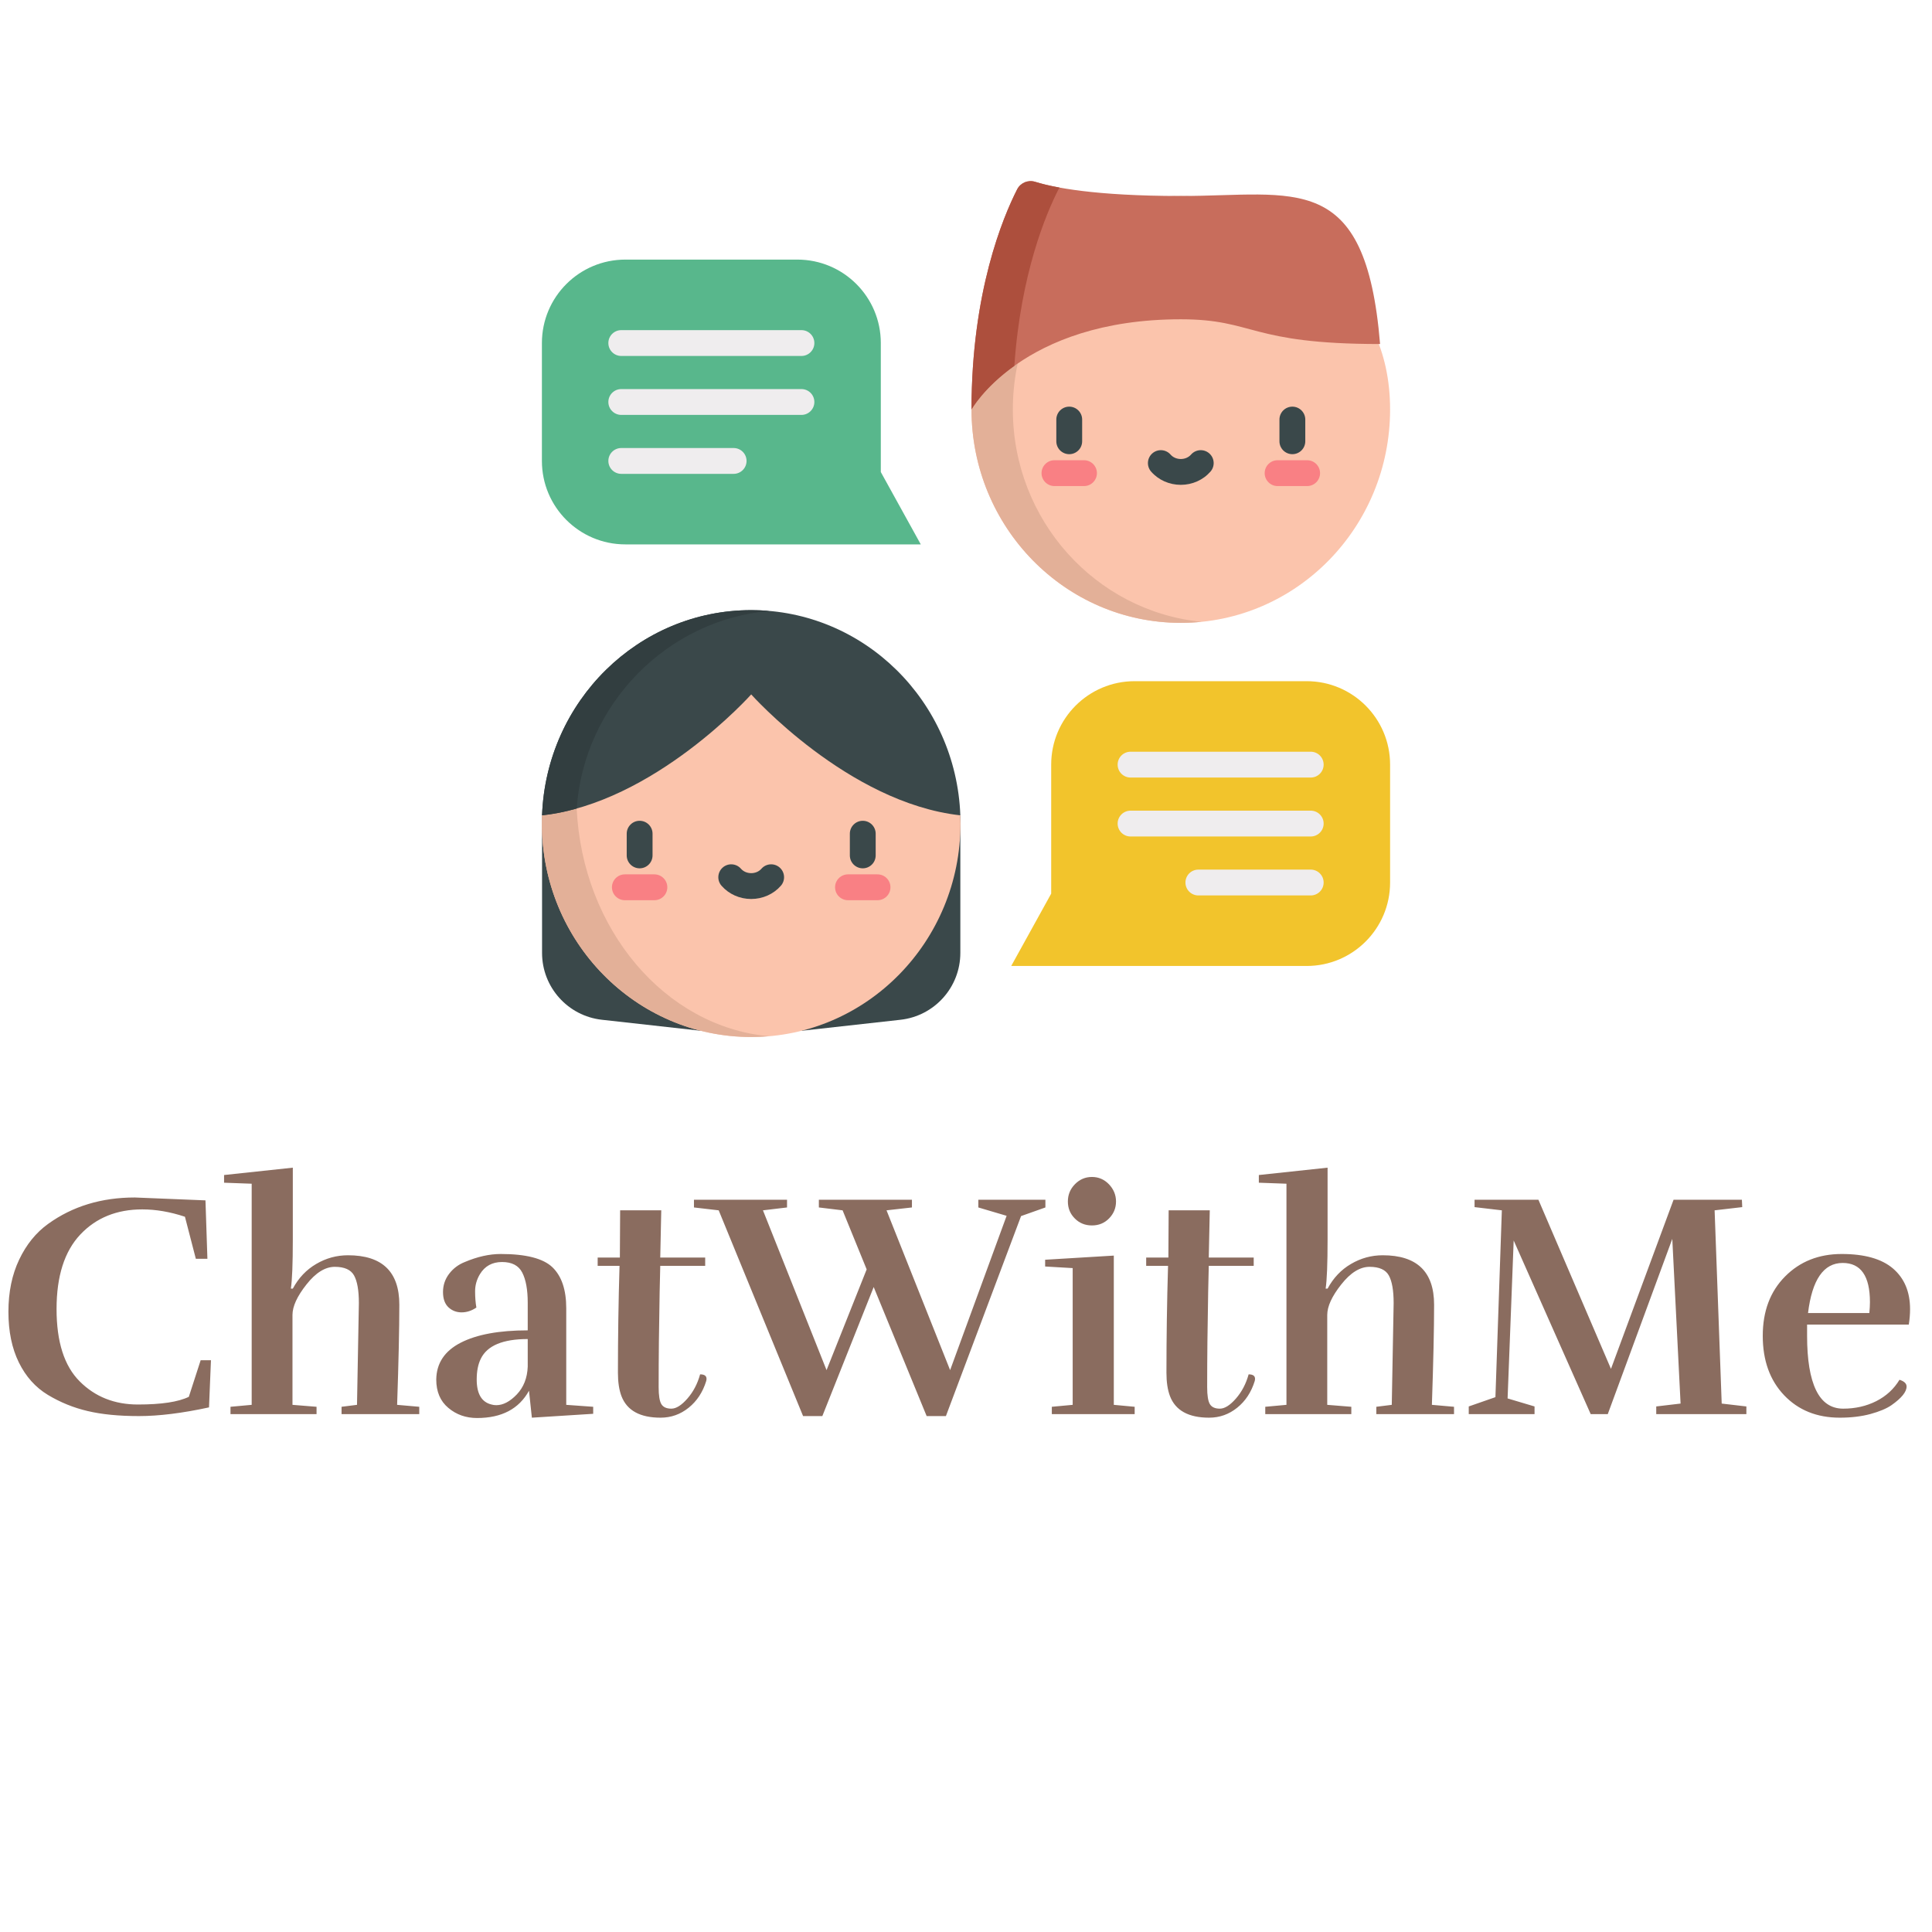
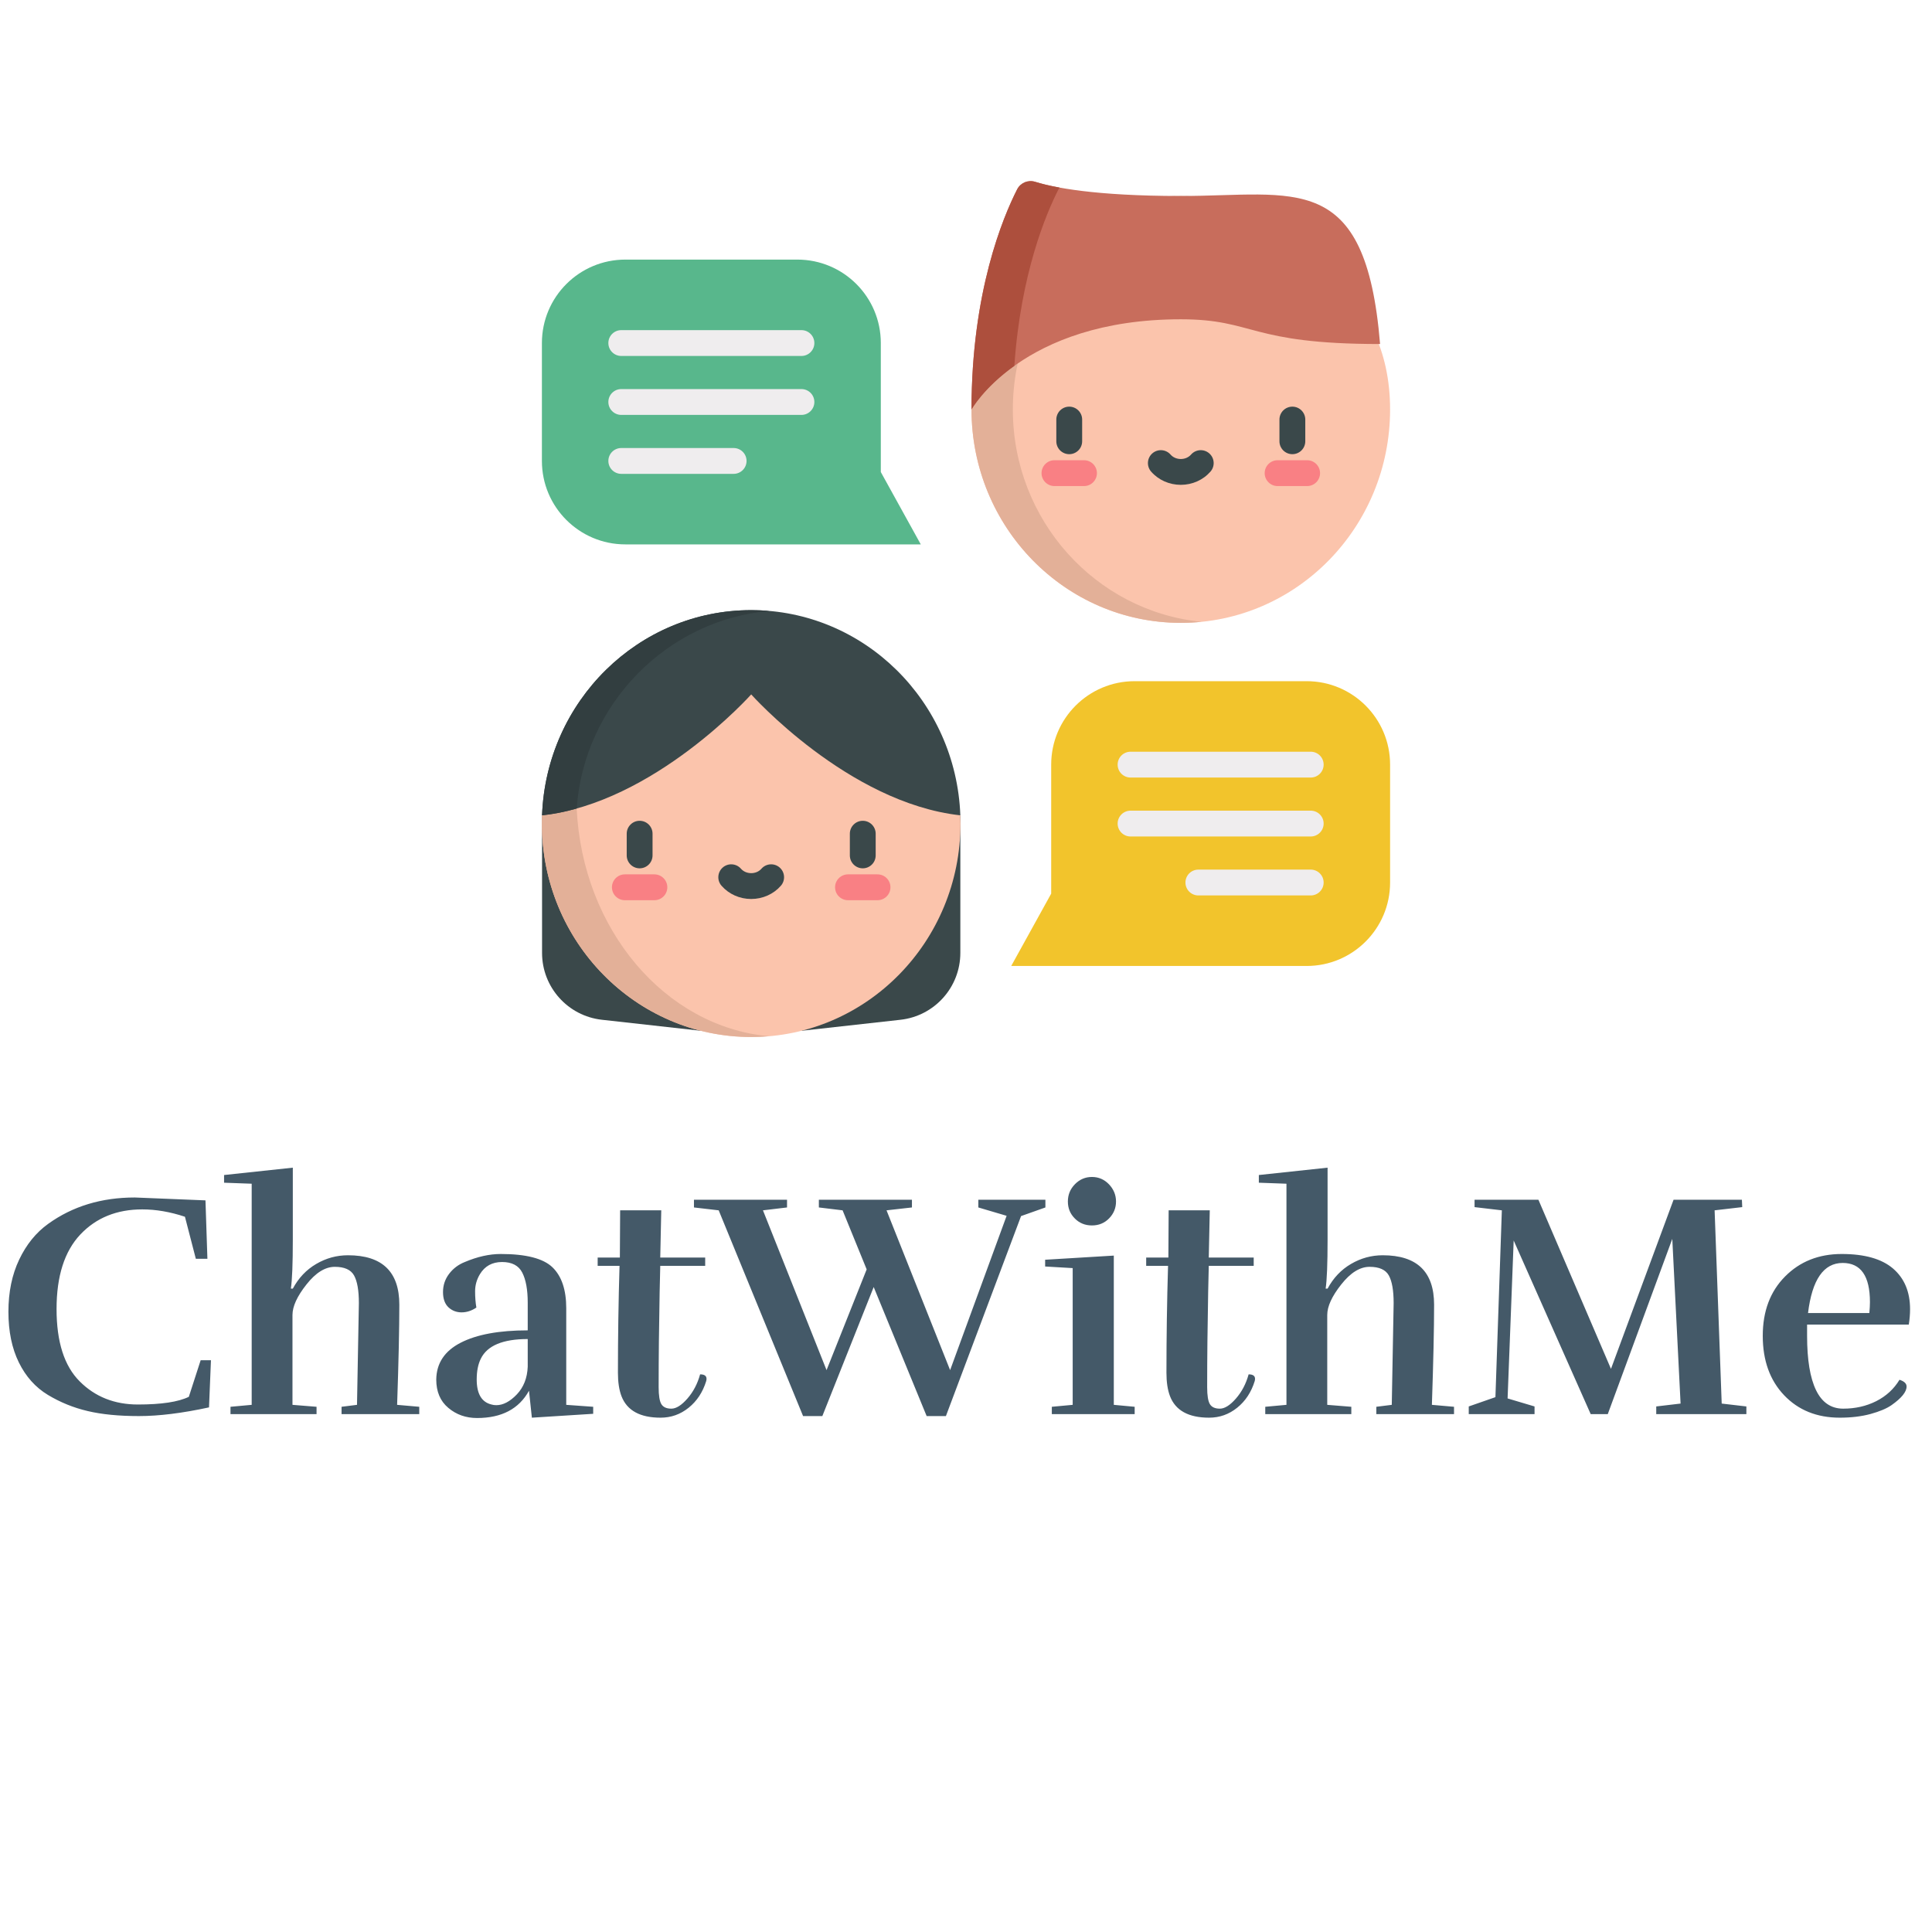
- <svg xmlns="http://www.w3.org/2000/svg" width="512" height="512" viewBox="0 0 512 512" style="max-width: 100%; max-height: 100%;" data-id="$$debug" visibility="visible" data-bbox="2.23 48 503.956 327.789">
-   <rect data-fl-background="" x="0" y="0" width="512" height="512" fill="transparent" />
-   <g data-icon="" transform="matrix(0.3322543, 0, 0, 0.3322543, 142.2817, 48)">
-     <svg height="512pt" viewBox="-2 0 511 512" width="512pt">
-       <path d="m382.699 29.5c-69.152 0-125.207 36.555-125.207 107.074s56.055 127.676 125.207 127.676c69.145 0 125.195-57.156 125.195-127.676s-56.051-107.074-125.195-107.074zm0 0" fill="#fbc4ac" />
-       <path d="m282.215 136.574c0-66.266 49.496-120.73 112.844-127.059-4.066-.41-8.188-.621-12.359-.621-69.152 0-125.207 57.16-125.207 127.68s56.055 127.676 125.207 127.676c4.172 0 8.293-.211 12.359-.617-63.348-6.332-112.844-60.797-112.844-127.059zm0 0" fill="#e3b098" />
-       <path d="m449.434 163.344c-4.27 0-7.727-3.457-7.727-7.727v-12.977c0-4.266 3.457-7.727 7.727-7.727 4.27 0 7.727 3.461 7.727 7.727v12.977c0 4.27-3.457 7.727-7.727 7.727zm0 0" fill="#3a484a" />
-       <path d="m458.27 182.418h-17.672c-4.27 0-7.727-3.461-7.727-7.727s3.457-7.727 7.727-7.727h17.672c4.27 0 7.727 3.461 7.727 7.727s-3.457 7.727-7.727 7.727zm0 0" fill="#f98084" />
-       <path d="m315.953 163.344c-4.27 0-7.727-3.457-7.727-7.727v-12.977c0-4.266 3.457-7.727 7.727-7.727s7.727 3.461 7.727 7.727v12.977c0 4.27-3.457 7.727-7.727 7.727zm0 0" fill="#3a484a" />
-       <path d="m324.789 182.418h-17.672c-4.27 0-7.727-3.461-7.727-7.727s3.457-7.727 7.727-7.727h17.672c4.27 0 7.727 3.461 7.727 7.727s-3.457 7.727-7.727 7.727zm0 0" fill="#f98084" />
-       <path d="m382.691 181.684c-6.883 0-13.352-2.887-17.754-7.922-2.809-3.215-2.477-8.094.734-10.902 3.215-2.809 8.094-2.48 10.902.734 1.465 1.676 3.695 2.637 6.117 2.637s4.656-.961 6.121-2.641c2.809-3.211 7.688-3.539 10.902-.73s3.543 7.691.73 10.902c-4.398 5.035-10.871 7.922-17.754 7.922zm0 0" fill="#3a484a" />
-       <path d="m501.902 97.449c-8.598-104.672-50.805-88.555-119.203-88.555-51.711 0-76.543-5.176-87.121-8.477-4.23-1.324-8.785.582-10.797 4.531-8.445 16.574-27.289 61.41-27.289 131.625 0 0 29.945-53.926 125.203-53.926 44.316 0 40.609 14.801 119.207 14.801zm0 0" fill="#c86d5c" />
-       <path d="m309.508 4.949c.195-.383.418-.742.66-1.082-6.531-1.191-11.266-2.414-14.59-3.449-4.23-1.324-8.785.582-10.797 4.531-8.445 16.574-27.289 61.41-27.289 131.625 0 0 7.168-12.895 25.621-26.07 3.832-55.309 19.043-91.137 26.395-105.555zm0 0" fill="#ad4f3d" />
-       <path d="m.59 379.375v82.309c0 20.504 15.418 37.734 35.801 40l59.16 6.582zm0 0" fill="#3a484a" />
-       <path d="m250.809 379.375v82.309c0 20.504-15.414 37.734-35.797 40l-59.16 6.582zm0 0" fill="#3a484a" />
-       <path d="m250.809 379.375c-.008.012-.008.012-.008.012l-127.879-96.676-122.32 96.676-.012-.012c-.059 1.645-.09 3.285-.09 4.941 0 70.52 56.051 127.684 125.199 127.684 69.152 0 125.203-57.164 125.203-127.684 0-1.652-.031-3.297-.094-4.941zm0 0" fill="#fbc4ac" />
-       <path d="m21.301 375.309c-6.762 1.891-13.68 3.301-20.699 4.078l-.012-.012c-.059 1.645-.09 3.285-.09 4.941 0 70.52 56.051 127.684 125.199 127.684 3.574 0 7.109-.16 10.605-.461-62.176-5.68-111.559-63.875-115.004-136.23zm0 0" fill="#e3b098" />
-       <path d="m58.961 411.086c-4.266 0-7.727-3.457-7.727-7.727v-12.977c0-4.266 3.461-7.727 7.727-7.727 4.27 0 7.727 3.461 7.727 7.727v12.977c0 4.27-3.457 7.727-7.727 7.727zm0 0" fill="#3a484a" />
-       <path d="m67.797 430.16h-17.672c-4.27 0-7.727-3.457-7.727-7.727 0-4.266 3.457-7.727 7.727-7.727h17.672c4.27 0 7.727 3.461 7.727 7.727 0 4.27-3.457 7.727-7.727 7.727zm0 0" fill="#f98084" />
-       <path d="m192.441 411.086c-4.266 0-7.727-3.457-7.727-7.727v-12.977c0-4.266 3.461-7.727 7.727-7.727 4.27 0 7.727 3.461 7.727 7.727v12.977c0 4.27-3.457 7.727-7.727 7.727zm0 0" fill="#3a484a" />
-       <path d="m201.277 430.16h-17.672c-4.27 0-7.727-3.457-7.727-7.727 0-4.266 3.457-7.727 7.727-7.727h17.672c4.27 0 7.727 3.461 7.727 7.727 0 4.27-3.457 7.727-7.727 7.727zm0 0" fill="#f98084" />
-       <path d="m125.699 429.43c-6.883 0-13.352-2.887-17.754-7.926-2.809-3.211-2.477-8.094.734-10.902 3.211-2.805 8.094-2.477 10.902.734 1.465 1.68 3.695 2.641 6.117 2.641s4.656-.961 6.121-2.641c2.809-3.211 7.691-3.539 10.902-.73 3.215 2.809 3.543 7.688.734 10.902-4.402 5.035-10.875 7.922-17.758 7.922zm0 0" fill="#3a484a" />
-       <path d="m.59 379.375.012.012c67.195-7.434 125.098-72.336 125.098-72.336s57.906 64.902 125.102 72.336c0 0 0 0 .008-.012-2.543-68.227-57.578-122.734-125.109-122.734-67.527 0-122.562 54.508-125.109 122.734zm0 0" fill="#3a484a" />
-       <path d="m136.52 257.121c-3.566-.312-7.172-.48-10.82-.48-67.527 0-122.562 54.508-125.109 122.738l.012.008c7.426-.82 13.566-2.02 20.699-4.078 4.434-62.508 54.145-112.859 115.219-118.188zm0 0" fill="#323e40" />
-       <path d="m203.238 174.039v-77.176c0-27.57-22.348-49.922-49.922-49.922h-102.895c-27.57 0-49.922 22.352-49.922 49.922v70.527c0 27.57 22.352 49.918 49.922 49.918h176.727zm0 0" fill="#58b78c" />
-       <g fill="#efedee">
-         <path d="m155.758 104.59h-107.777c-4.266 0-7.727-3.461-7.727-7.727 0-4.27 3.461-7.727 7.727-7.727h107.777c4.27 0 7.727 3.457 7.727 7.727 0 4.266-3.457 7.727-7.727 7.727zm0 0" />
-         <path d="m155.758 139.852h-107.777c-4.266 0-7.727-3.457-7.727-7.727 0-4.266 3.461-7.727 7.727-7.727h107.777c4.27 0 7.727 3.461 7.727 7.727 0 4.27-3.457 7.727-7.727 7.727zm0 0" />
-         <path d="m115.195 175.117h-67.215c-4.266 0-7.727-3.461-7.727-7.727 0-4.27 3.461-7.727 7.727-7.727h67.215c4.266 0 7.727 3.457 7.727 7.727 0 4.266-3.461 7.727-7.727 7.727zm0 0" />
+ <svg xmlns="http://www.w3.org/2000/svg" width="512" height="512" viewBox="0 0 512 512" style="overflow: visible; max-width: 100%; max-height: 100%;" data-id="$$debug" visibility="visible">
+   <g data-icon="" transform="matrix(0.3322542, 0, 0, 0.3322542, 142.2817, 48)" data-uid="o_fa0hkk73l_7">
+     <svg height="512pt" viewBox="-2 0 511 512" width="512pt" data-uid="o_fa0hkk73l_8">
+       <path d="m382.699 29.5c-69.152 0-125.207 36.555-125.207 107.074s56.055 127.676 125.207 127.676c69.145 0 125.195-57.156 125.195-127.676s-56.051-107.074-125.195-107.074zm0 0" fill="#fbc4ac" data-uid="o_fa0hkk73l_9" />
+       <path d="m282.215 136.574c0-66.266 49.496-120.73 112.844-127.059-4.066-.41-8.188-.621-12.359-.621-69.152 0-125.207 57.16-125.207 127.68s56.055 127.676 125.207 127.676c4.172 0 8.293-.211 12.359-.617-63.348-6.332-112.844-60.797-112.844-127.059zm0 0" fill="#e3b098" data-uid="o_fa0hkk73l_10" />
+       <path d="m449.434 163.344c-4.27 0-7.727-3.457-7.727-7.727v-12.977c0-4.266 3.457-7.727 7.727-7.727 4.27 0 7.727 3.461 7.727 7.727v12.977c0 4.27-3.457 7.727-7.727 7.727zm0 0" fill="#3a484a" data-uid="o_fa0hkk73l_11" />
+       <path d="m458.27 182.418h-17.672c-4.27 0-7.727-3.461-7.727-7.727s3.457-7.727 7.727-7.727h17.672c4.27 0 7.727 3.461 7.727 7.727s-3.457 7.727-7.727 7.727zm0 0" fill="#f98084" data-uid="o_fa0hkk73l_12" />
+       <path d="m315.953 163.344c-4.27 0-7.727-3.457-7.727-7.727v-12.977c0-4.266 3.457-7.727 7.727-7.727s7.727 3.461 7.727 7.727v12.977c0 4.27-3.457 7.727-7.727 7.727zm0 0" fill="#3a484a" data-uid="o_fa0hkk73l_13" />
+       <path d="m324.789 182.418h-17.672c-4.27 0-7.727-3.461-7.727-7.727s3.457-7.727 7.727-7.727h17.672c4.27 0 7.727 3.461 7.727 7.727s-3.457 7.727-7.727 7.727zm0 0" fill="#f98084" data-uid="o_fa0hkk73l_14" />
+       <path d="m382.691 181.684c-6.883 0-13.352-2.887-17.754-7.922-2.809-3.215-2.477-8.094.734-10.902 3.215-2.809 8.094-2.48 10.902.734 1.465 1.676 3.695 2.637 6.117 2.637s4.656-.961 6.121-2.641c2.809-3.211 7.688-3.539 10.902-.73s3.543 7.691.73 10.902c-4.398 5.035-10.871 7.922-17.754 7.922zm0 0" fill="#3a484a" data-uid="o_fa0hkk73l_15" />
+       <path d="m501.902 97.449c-8.598-104.672-50.805-88.555-119.203-88.555-51.711 0-76.543-5.176-87.121-8.477-4.23-1.324-8.785.582-10.797 4.531-8.445 16.574-27.289 61.41-27.289 131.625 0 0 29.945-53.926 125.203-53.926 44.316 0 40.609 14.801 119.207 14.801zm0 0" fill="#c86d5c" data-uid="o_fa0hkk73l_16" />
+       <path d="m309.508 4.949c.195-.383.418-.742.66-1.082-6.531-1.191-11.266-2.414-14.59-3.449-4.23-1.324-8.785.582-10.797 4.531-8.445 16.574-27.289 61.41-27.289 131.625 0 0 7.168-12.895 25.621-26.07 3.832-55.309 19.043-91.137 26.395-105.555zm0 0" fill="#ad4f3d" data-uid="o_fa0hkk73l_17" />
+       <path d="m.59 379.375v82.309c0 20.504 15.418 37.734 35.801 40l59.16 6.582zm0 0" fill="#3a484a" data-uid="o_fa0hkk73l_18" />
+       <path d="m250.809 379.375v82.309c0 20.504-15.414 37.734-35.797 40l-59.16 6.582zm0 0" fill="#3a484a" data-uid="o_fa0hkk73l_19" />
+       <path d="m250.809 379.375c-.008.012-.008.012-.008.012l-127.879-96.676-122.32 96.676-.012-.012c-.059 1.645-.09 3.285-.09 4.941 0 70.52 56.051 127.684 125.199 127.684 69.152 0 125.203-57.164 125.203-127.684 0-1.652-.031-3.297-.094-4.941zm0 0" fill="#fbc4ac" data-uid="o_fa0hkk73l_20" />
+       <path d="m21.301 375.309c-6.762 1.891-13.68 3.301-20.699 4.078l-.012-.012c-.059 1.645-.09 3.285-.09 4.941 0 70.52 56.051 127.684 125.199 127.684 3.574 0 7.109-.16 10.605-.461-62.176-5.68-111.559-63.875-115.004-136.23zm0 0" fill="#e3b098" data-uid="o_fa0hkk73l_21" />
+       <path d="m58.961 411.086c-4.266 0-7.727-3.457-7.727-7.727v-12.977c0-4.266 3.461-7.727 7.727-7.727 4.27 0 7.727 3.461 7.727 7.727v12.977c0 4.27-3.457 7.727-7.727 7.727zm0 0" fill="#3a484a" data-uid="o_fa0hkk73l_22" />
+       <path d="m67.797 430.16h-17.672c-4.27 0-7.727-3.457-7.727-7.727 0-4.266 3.457-7.727 7.727-7.727h17.672c4.27 0 7.727 3.461 7.727 7.727 0 4.27-3.457 7.727-7.727 7.727zm0 0" fill="#f98084" data-uid="o_fa0hkk73l_23" />
+       <path d="m192.441 411.086c-4.266 0-7.727-3.457-7.727-7.727v-12.977c0-4.266 3.461-7.727 7.727-7.727 4.27 0 7.727 3.461 7.727 7.727v12.977c0 4.27-3.457 7.727-7.727 7.727zm0 0" fill="#3a484a" data-uid="o_fa0hkk73l_24" />
+       <path d="m201.277 430.16h-17.672c-4.27 0-7.727-3.457-7.727-7.727 0-4.266 3.457-7.727 7.727-7.727h17.672c4.27 0 7.727 3.461 7.727 7.727 0 4.27-3.457 7.727-7.727 7.727zm0 0" fill="#f98084" data-uid="o_fa0hkk73l_25" />
+       <path d="m125.699 429.43c-6.883 0-13.352-2.887-17.754-7.926-2.809-3.211-2.477-8.094.734-10.902 3.211-2.805 8.094-2.477 10.902.734 1.465 1.68 3.695 2.641 6.117 2.641s4.656-.961 6.121-2.641c2.809-3.211 7.691-3.539 10.902-.73 3.215 2.809 3.543 7.688.734 10.902-4.402 5.035-10.875 7.922-17.758 7.922zm0 0" fill="#3a484a" data-uid="o_fa0hkk73l_26" />
+       <path d="m.59 379.375.012.012c67.195-7.434 125.098-72.336 125.098-72.336s57.906 64.902 125.102 72.336c0 0 0 0 .008-.012-2.543-68.227-57.578-122.734-125.109-122.734-67.527 0-122.562 54.508-125.109 122.734zm0 0" fill="#3a484a" data-uid="o_fa0hkk73l_27" />
+       <path d="m136.52 257.121c-3.566-.312-7.172-.48-10.82-.48-67.527 0-122.562 54.508-125.109 122.738l.012.008c7.426-.82 13.566-2.02 20.699-4.078 4.434-62.508 54.145-112.859 115.219-118.188zm0 0" fill="#323e40" data-uid="o_fa0hkk73l_28" />
+       <path d="m203.238 174.039v-77.176c0-27.57-22.348-49.922-49.922-49.922h-102.895c-27.57 0-49.922 22.352-49.922 49.922v70.527c0 27.57 22.352 49.918 49.922 49.918h176.727zm0 0" fill="#58b78c" data-uid="o_fa0hkk73l_29" />
+       <g fill="#efedee" data-uid="o_fa0hkk73l_30">
+         <path d="m155.758 104.59h-107.777c-4.266 0-7.727-3.461-7.727-7.727 0-4.27 3.461-7.727 7.727-7.727h107.777c4.27 0 7.727 3.457 7.727 7.727 0 4.266-3.457 7.727-7.727 7.727zm0 0" data-uid="o_fa0hkk73l_31" />
+         <path d="m155.758 139.852h-107.777c-4.266 0-7.727-3.457-7.727-7.727 0-4.266 3.461-7.727 7.727-7.727h107.777c4.27 0 7.727 3.461 7.727 7.727 0 4.27-3.457 7.727-7.727 7.727zm0 0" data-uid="o_fa0hkk73l_32" />
+         <path d="m115.195 175.117h-67.215c-4.266 0-7.727-3.461-7.727-7.727 0-4.27 3.461-7.727 7.727-7.727h67.215c4.266 0 7.727 3.457 7.727 7.727 0 4.266-3.461 7.727-7.727 7.727zm0 0" data-uid="o_fa0hkk73l_33" />
      </g>
-       <path d="m305.156 426.234v-77.18c0-27.57 22.352-49.918 49.922-49.918h102.895c27.57 0 49.922 22.348 49.922 49.918v70.527c0 27.57-22.352 49.922-49.922 49.922h-176.727zm0 0" fill="#f2c42c" />
-       <path d="m460.414 356.785h-107.777c-4.27 0-7.727-3.461-7.727-7.727 0-4.27 3.457-7.727 7.727-7.727h107.777c4.27 0 7.727 3.457 7.727 7.727 0 4.266-3.461 7.727-7.727 7.727zm0 0" fill="#efedee" />
-       <path d="m460.414 392.047h-107.777c-4.27 0-7.727-3.461-7.727-7.727 0-4.266 3.457-7.727 7.727-7.727h107.777c4.27 0 7.727 3.461 7.727 7.727 0 4.266-3.461 7.727-7.727 7.727zm0 0" fill="#efedee" />
-       <path d="m460.414 427.312h-67.215c-4.266 0-7.727-3.461-7.727-7.727 0-4.27 3.461-7.727 7.727-7.727h67.215c4.266 0 7.727 3.457 7.727 7.727 0 4.266-3.461 7.727-7.727 7.727zm0 0" fill="#efedee" />
+       <path d="m305.156 426.234v-77.18c0-27.57 22.352-49.918 49.922-49.918h102.895c27.57 0 49.922 22.348 49.922 49.918v70.527c0 27.57-22.352 49.922-49.922 49.922h-176.727zm0 0" fill="#f2c42c" data-uid="o_fa0hkk73l_34" />
+       <path d="m460.414 356.785h-107.777c-4.27 0-7.727-3.461-7.727-7.727 0-4.27 3.457-7.727 7.727-7.727h107.777c4.27 0 7.727 3.457 7.727 7.727 0 4.266-3.461 7.727-7.727 7.727zm0 0" fill="#efedee" data-uid="o_fa0hkk73l_35" />
+       <path d="m460.414 392.047h-107.777c-4.27 0-7.727-3.461-7.727-7.727 0-4.266 3.457-7.727 7.727-7.727h107.777c4.27 0 7.727 3.461 7.727 7.727 0 4.266-3.461 7.727-7.727 7.727zm0 0" fill="#efedee" data-uid="o_fa0hkk73l_36" />
+       <path d="m460.414 427.312h-67.215c-4.266 0-7.727-3.461-7.727-7.727 0-4.27 3.461-7.727 7.727-7.727h67.215c4.266 0 7.727 3.457 7.727 7.727 0 4.266-3.461 7.727-7.727 7.727zm0 0" fill="#efedee" data-uid="o_fa0hkk73l_37" />
    </svg>
  </g>
-   <path text-anchor="middle" offset="0.5" fill="#8a6c5f" space="preserve" font-scale="contain" font-size="48" font-family="Rufina" text="ChatWithMe" font-style="normal" font-weight="700" data-fl-textpath="" transform="matrix(1.772022, 0, 0, 1.772022, 253.9143, 374.761)" d="M-123.122-32.4L-123.122-32.4L-112.562-31.97L-112.272-23.23L-114.002-23.23L-115.632-29.52Q-118.942-30.62 -122.012-30.62L-122.012-30.62Q-127.732-30.62 -131.282-26.86Q-134.832-23.09 -134.832-15.72Q-134.832-8.35 -131.372-4.9Q-127.922-1.44 -122.662-1.44Q-117.412-1.44 -115.052-2.59L-115.052-2.59L-113.282-8.06L-111.742-8.06L-112.032-1.01Q-118.032 0.29 -122.522 0.29Q-127.012 0.29 -130.172-0.46Q-133.342-1.2 -136.132-2.88Q-138.912-4.56 -140.472-7.73Q-142.032-10.9 -142.032-15.31Q-142.032-19.73 -140.422-23.11Q-138.812-26.5 -136.082-28.46L-136.082-28.46Q-130.612-32.4 -123.122-32.4ZM-92.21-1.1L-89.9-1.39L-89.62-16.61Q-89.62-19.44 -90.34-20.74Q-91.06-22.03 -93.22-22.03Q-95.38-22.03 -97.46-19.39Q-99.55-16.75 -99.55-14.83L-99.55-14.83L-99.55-1.39L-95.95-1.1L-95.95 0L-108.82 0L-108.82-1.1L-105.65-1.39L-105.65-34.46L-109.78-34.61L-109.78-35.76L-99.5-36.86L-99.5-26.11Q-99.5-20.69 -99.79-18.77L-99.79-18.77L-99.5-18.77Q-98.21-21.17 -96-22.46Q-93.79-23.76 -91.25-23.76L-91.25-23.76Q-83.57-23.76 -83.57-16.37L-83.57-16.37Q-83.57-11.04 -83.9-1.39L-83.9-1.39L-80.59-1.1L-80.59 0L-92.21 0L-92.21-1.1ZM-64.368-7.1L-64.368-11.23Q-69.938-11.23 -71.378-8.3L-71.378-8.3Q-71.998-7.06 -71.998-5.18L-71.998-5.18Q-71.998-1.97 -69.788-1.44L-69.788-1.44Q-69.458-1.34 -69.068-1.34L-69.068-1.34Q-67.538-1.34 -65.998-2.95Q-64.468-4.56 -64.368-7.1L-64.368-7.1ZM-72.048-15.94L-72.048-15.94Q-73.108-15.22 -74.258-15.22Q-75.408-15.22 -76.228-15.98Q-77.038-16.75 -77.038-18.26Q-77.038-19.78 -76.128-20.98Q-75.218-22.18 -73.778-22.75L-73.778-22.75Q-70.948-23.95 -68.398-23.95L-68.398-23.95Q-62.738-23.95 -60.668-21.96Q-58.608-19.97 -58.608-15.84L-58.608-15.84L-58.608-1.39L-54.578-1.1L-54.578-0.05L-63.748 0.53L-64.178-3.5Q-66.428 0.58 -71.948 0.58L-71.948 0.58Q-74.448 0.58 -76.248-0.94Q-78.048-2.45 -78.048-5.18L-78.048-5.18Q-77.998-8.83 -74.398-10.68Q-70.798-12.53 -64.368-12.53L-64.368-12.53L-64.368-16.66Q-64.368-19.58 -65.188-21.17Q-65.998-22.75 -68.208-22.75Q-70.418-22.75 -71.518-20.93L-71.518-20.93Q-72.238-19.73 -72.238-18.38Q-72.238-17.04 -72.048-15.94ZM-44.498 0.53L-44.498 0.53Q-49.108 0.53 -50.348-2.69L-50.348-2.69Q-50.878-4.08 -50.878-6.19L-50.878-6.19Q-50.878-14.16 -50.638-22.18L-50.638-22.18L-53.908-22.18L-53.908-23.42L-50.588-23.42L-50.548-30.48L-44.398-30.48L-44.548-23.42L-37.828-23.42L-37.828-22.18L-44.548-22.18L-44.638-18.29Q-44.788-10.51 -44.788-4.03L-44.788-4.03Q-44.788-2.16 -44.378-1.49Q-43.968-0.82 -42.888-0.82Q-41.808-0.82 -40.488-2.33Q-39.168-3.84 -38.588-5.95L-38.588-5.95Q-37.628-5.95 -37.628-5.28L-37.628-5.28Q-37.628-5.14 -37.678-4.94L-37.678-4.94Q-38.448-2.45 -40.298-0.96Q-42.148 0.53 -44.498 0.53ZM-39.508-30.91L-39.508-32.06L-25.588-32.06L-25.588-30.91L-29.188-30.48L-19.678-6.58L-13.678-21.65L-17.278-30.48L-20.828-30.91L-20.828-32.06L-6.908-32.06L-6.908-30.91L-10.708-30.48L-1.198-6.58L 7.252-29.66L 3.022-30.91L 3.022-32.06L 13.052-32.06L 13.052-30.91L 9.412-29.62L-1.828 0.29L-4.708 0.29L-12.628-19.01L-20.308 0.29L-23.188 0.29L-35.808-30.48L-39.508-30.91ZM 26.402-1.1L 26.402 0L 14.012 0L 14.012-1.1L 17.132-1.39L 17.132-21.84L 13.012-22.08L 13.012-23.09L 23.282-23.71L 23.282-1.39L 26.402-1.1ZM 23.612-31.8Q 23.612-30.34  22.582-29.28Q 21.552-28.22  20.012-28.22Q 18.482-28.22  17.452-29.26Q 16.412-30.29  16.412-31.8Q 16.412-33.31  17.472-34.39Q 18.532-35.47  20.012-35.47Q 21.502-35.47  22.562-34.37Q 23.612-33.26  23.612-31.8ZM 37.534 0.53L 37.534 0.53Q 32.924 0.53  31.684-2.69L 31.684-2.69Q 31.154-4.08  31.154-6.19L 31.154-6.19Q 31.154-14.16  31.394-22.18L 31.394-22.18L 28.124-22.18L 28.124-23.42L 31.444-23.42L 31.484-30.48L 37.634-30.48L 37.484-23.42L 44.204-23.42L 44.204-22.18L 37.484-22.18L 37.394-18.29Q 37.244-10.51  37.244-4.03L 37.244-4.03Q 37.244-2.16  37.654-1.49Q 38.064-0.82  39.144-0.82Q 40.224-0.82  41.544-2.33Q 42.864-3.84  43.444-5.95L 43.444-5.95Q 44.404-5.95  44.404-5.28L 44.404-5.28Q 44.404-5.14  44.354-4.94L 44.354-4.94Q 43.584-2.45  41.734-0.96Q 39.884 0.53  37.534 0.53ZM 62.542-1.1L 64.852-1.39L 65.132-16.61Q 65.132-19.44  64.412-20.74Q 63.692-22.03  61.532-22.03Q 59.372-22.03  57.292-19.39Q 55.202-16.75  55.202-14.83L 55.202-14.83L 55.202-1.39L 58.802-1.1L 58.802 0L 45.932 0L 45.932-1.1L 49.102-1.39L 49.102-34.46L 44.972-34.61L 44.972-35.76L 55.252-36.86L 55.252-26.11Q 55.252-20.69  54.962-18.77L 54.962-18.77L 55.252-18.77Q 56.542-21.17  58.752-22.46Q 60.962-23.76  63.502-23.76L 63.502-23.76Q 71.182-23.76  71.182-16.37L 71.182-16.37Q 71.182-11.04  70.852-1.39L 70.852-1.39L 74.162-1.1L 74.162 0L 62.542 0L 62.542-1.1ZM 117.884-1.15L 117.884 0L 104.404 0L 104.404-1.15L 108.044-1.58L 106.804-26.21L 97.154 0L 94.604 0L 83.084-25.97L 82.174-2.35L 86.204-1.15L 86.204 0L 76.364 0L 76.364-1.15L 80.354-2.54L 81.314-30.48L 77.234-30.96L 77.234-32.06L 86.784-32.06L 97.634-6.77L 106.994-32.06L 117.214-32.06L 117.264-30.96L 113.134-30.48L 114.194-1.58L 117.884-1.15ZM 136.364-16.75L 136.364-16.75Q 136.364-22.61  132.284-22.61L 132.284-22.61Q 128.014-22.61  127.104-15.12L 127.104-15.12L 136.274-15.12Q 136.364-16.08  136.364-16.75ZM 131.854 0.53L 131.854 0.53Q 126.724 0.53  123.524-2.83Q 120.334-6.19  120.334-11.71Q 120.334-17.23  123.674-20.59Q 127.004-23.95  132.144-23.95Q 137.284-23.95  139.824-21.77Q 142.364-19.58  142.364-15.7L 142.364-15.7Q 142.364-14.59  142.174-13.39L 142.174-13.39L 126.964-13.39L 126.964-11.71Q 126.964-6.34  128.304-3.58Q 129.644-0.82  132.364-0.82Q 135.074-0.82  137.304-1.94Q 139.534-3.07  140.784-5.14L 140.784-5.14Q 141.844-4.8  141.844-4.13L 141.844-4.13Q 141.844-2.93  139.584-1.34L 139.584-1.34Q 138.484-0.58  136.444-0.02Q 134.404 0.53  131.854 0.53Z" />
+   <path text-anchor="middle" offset="0.5" fill="rgba(68, 89, 104, 1)" space="preserve" font-scale="contain" font-size="48" font-family="Rufina" text="ChatWithMe" font-style="normal" font-weight="700" data-fl-textpath="" transform="matrix(1.772022, 0, 0, 1.772022, 253.9143, 374.7609)" data-uid="o_fa0hkk73l_38" d="M-123.122-32.4L-123.122-32.4L-112.562-31.97L-112.272-23.23L-114.002-23.23L-115.632-29.52Q-118.942-30.62 -122.012-30.62L-122.012-30.62Q-127.732-30.62 -131.282-26.86Q-134.832-23.09 -134.832-15.72Q-134.832-8.35 -131.372-4.9Q-127.922-1.44 -122.662-1.44Q-117.412-1.44 -115.052-2.59L-115.052-2.59L-113.282-8.06L-111.742-8.06L-112.032-1.01Q-118.032 0.29 -122.522 0.29Q-127.012 0.29 -130.172-0.46Q-133.342-1.2 -136.132-2.88Q-138.912-4.56 -140.472-7.73Q-142.032-10.9 -142.032-15.31Q-142.032-19.73 -140.422-23.11Q-138.812-26.5 -136.082-28.46L-136.082-28.46Q-130.612-32.4 -123.122-32.4ZM-92.21-1.1L-89.9-1.39L-89.62-16.61Q-89.62-19.44 -90.34-20.74Q-91.06-22.03 -93.22-22.03Q-95.38-22.03 -97.46-19.39Q-99.55-16.75 -99.55-14.83L-99.55-14.83L-99.55-1.39L-95.95-1.1L-95.95 0L-108.82 0L-108.82-1.1L-105.65-1.39L-105.65-34.46L-109.78-34.61L-109.78-35.76L-99.5-36.86L-99.5-26.11Q-99.5-20.69 -99.79-18.77L-99.79-18.77L-99.5-18.77Q-98.21-21.17 -96-22.46Q-93.79-23.76 -91.25-23.76L-91.25-23.76Q-83.57-23.76 -83.57-16.37L-83.57-16.37Q-83.57-11.04 -83.9-1.39L-83.9-1.39L-80.59-1.1L-80.59 0L-92.21 0L-92.21-1.1ZM-64.368-7.1L-64.368-11.23Q-69.938-11.23 -71.378-8.3L-71.378-8.3Q-71.998-7.06 -71.998-5.18L-71.998-5.18Q-71.998-1.97 -69.788-1.44L-69.788-1.44Q-69.458-1.34 -69.068-1.34L-69.068-1.34Q-67.538-1.34 -65.998-2.95Q-64.468-4.56 -64.368-7.1L-64.368-7.1ZM-72.048-15.94L-72.048-15.94Q-73.108-15.22 -74.258-15.22Q-75.408-15.22 -76.228-15.98Q-77.038-16.75 -77.038-18.26Q-77.038-19.78 -76.128-20.98Q-75.218-22.18 -73.778-22.75L-73.778-22.75Q-70.948-23.95 -68.398-23.95L-68.398-23.95Q-62.738-23.95 -60.668-21.96Q-58.608-19.97 -58.608-15.84L-58.608-15.84L-58.608-1.39L-54.578-1.1L-54.578-0.05L-63.748 0.53L-64.178-3.5Q-66.428 0.58 -71.948 0.58L-71.948 0.58Q-74.448 0.58 -76.248-0.94Q-78.048-2.45 -78.048-5.18L-78.048-5.18Q-77.998-8.83 -74.398-10.68Q-70.798-12.53 -64.368-12.53L-64.368-12.53L-64.368-16.66Q-64.368-19.58 -65.188-21.17Q-65.998-22.75 -68.208-22.75Q-70.418-22.75 -71.518-20.93L-71.518-20.93Q-72.238-19.73 -72.238-18.38Q-72.238-17.04 -72.048-15.94ZM-44.498 0.53L-44.498 0.53Q-49.108 0.53 -50.348-2.69L-50.348-2.69Q-50.878-4.08 -50.878-6.19L-50.878-6.19Q-50.878-14.16 -50.638-22.18L-50.638-22.18L-53.908-22.18L-53.908-23.42L-50.588-23.42L-50.548-30.48L-44.398-30.48L-44.548-23.42L-37.828-23.42L-37.828-22.18L-44.548-22.18L-44.638-18.29Q-44.788-10.51 -44.788-4.03L-44.788-4.03Q-44.788-2.16 -44.378-1.49Q-43.968-0.82 -42.888-0.82Q-41.808-0.82 -40.488-2.33Q-39.168-3.84 -38.588-5.95L-38.588-5.95Q-37.628-5.95 -37.628-5.28L-37.628-5.28Q-37.628-5.14 -37.678-4.94L-37.678-4.94Q-38.448-2.45 -40.298-0.96Q-42.148 0.53 -44.498 0.53ZM-39.508-30.91L-39.508-32.06L-25.588-32.06L-25.588-30.91L-29.188-30.48L-19.678-6.58L-13.678-21.65L-17.278-30.48L-20.828-30.91L-20.828-32.06L-6.908-32.06L-6.908-30.91L-10.708-30.48L-1.198-6.58L 7.252-29.66L 3.022-30.91L 3.022-32.06L 13.052-32.06L 13.052-30.91L 9.412-29.62L-1.828 0.29L-4.708 0.29L-12.628-19.01L-20.308 0.29L-23.188 0.29L-35.808-30.48L-39.508-30.91ZM 26.402-1.1L 26.402 0L 14.012 0L 14.012-1.1L 17.132-1.39L 17.132-21.84L 13.012-22.08L 13.012-23.09L 23.282-23.71L 23.282-1.39L 26.402-1.1ZM 23.612-31.8Q 23.612-30.34  22.582-29.28Q 21.552-28.22  20.012-28.22Q 18.482-28.22  17.452-29.26Q 16.412-30.29  16.412-31.8Q 16.412-33.31  17.472-34.39Q 18.532-35.47  20.012-35.47Q 21.502-35.47  22.562-34.37Q 23.612-33.26  23.612-31.8ZM 37.534 0.53L 37.534 0.53Q 32.924 0.53  31.684-2.69L 31.684-2.69Q 31.154-4.08  31.154-6.19L 31.154-6.19Q 31.154-14.16  31.394-22.18L 31.394-22.18L 28.124-22.18L 28.124-23.42L 31.444-23.42L 31.484-30.48L 37.634-30.48L 37.484-23.42L 44.204-23.42L 44.204-22.18L 37.484-22.18L 37.394-18.29Q 37.244-10.51  37.244-4.03L 37.244-4.03Q 37.244-2.16  37.654-1.49Q 38.064-0.82  39.144-0.82Q 40.224-0.82  41.544-2.33Q 42.864-3.84  43.444-5.95L 43.444-5.95Q 44.404-5.95  44.404-5.28L 44.404-5.28Q 44.404-5.14  44.354-4.94L 44.354-4.94Q 43.584-2.45  41.734-0.96Q 39.884 0.53  37.534 0.53ZM 62.542-1.1L 64.852-1.39L 65.132-16.61Q 65.132-19.44  64.412-20.74Q 63.692-22.03  61.532-22.03Q 59.372-22.03  57.292-19.39Q 55.202-16.75  55.202-14.83L 55.202-14.83L 55.202-1.39L 58.802-1.1L 58.802 0L 45.932 0L 45.932-1.1L 49.102-1.39L 49.102-34.46L 44.972-34.61L 44.972-35.76L 55.252-36.86L 55.252-26.11Q 55.252-20.69  54.962-18.77L 54.962-18.77L 55.252-18.77Q 56.542-21.17  58.752-22.46Q 60.962-23.76  63.502-23.76L 63.502-23.76Q 71.182-23.76  71.182-16.37L 71.182-16.37Q 71.182-11.04  70.852-1.39L 70.852-1.39L 74.162-1.1L 74.162 0L 62.542 0L 62.542-1.1ZM 117.884-1.15L 117.884 0L 104.404 0L 104.404-1.15L 108.044-1.58L 106.804-26.21L 97.154 0L 94.604 0L 83.084-25.97L 82.174-2.35L 86.204-1.15L 86.204 0L 76.364 0L 76.364-1.15L 80.354-2.54L 81.314-30.48L 77.234-30.96L 77.234-32.06L 86.784-32.06L 97.634-6.77L 106.994-32.06L 117.214-32.06L 117.264-30.96L 113.134-30.48L 114.194-1.58L 117.884-1.15ZM 136.364-16.75L 136.364-16.75Q 136.364-22.61  132.284-22.61L 132.284-22.61Q 128.014-22.61  127.104-15.12L 127.104-15.12L 136.274-15.12Q 136.364-16.08  136.364-16.75ZM 131.854 0.53L 131.854 0.53Q 126.724 0.53  123.524-2.83Q 120.334-6.19  120.334-11.71Q 120.334-17.23  123.674-20.59Q 127.004-23.95  132.144-23.95Q 137.284-23.95  139.824-21.77Q 142.364-19.58  142.364-15.7L 142.364-15.7Q 142.364-14.59  142.174-13.39L 142.174-13.39L 126.964-13.39L 126.964-11.71Q 126.964-6.34  128.304-3.58Q 129.644-0.82  132.364-0.82Q 135.074-0.82  137.304-1.94Q 139.534-3.07  140.784-5.14L 140.784-5.14Q 141.844-4.8  141.844-4.13L 141.844-4.13Q 141.844-2.93  139.584-1.34L 139.584-1.34Q 138.484-0.58  136.444-0.02Q 134.404 0.53  131.854 0.53Z" style="" />
</svg>
